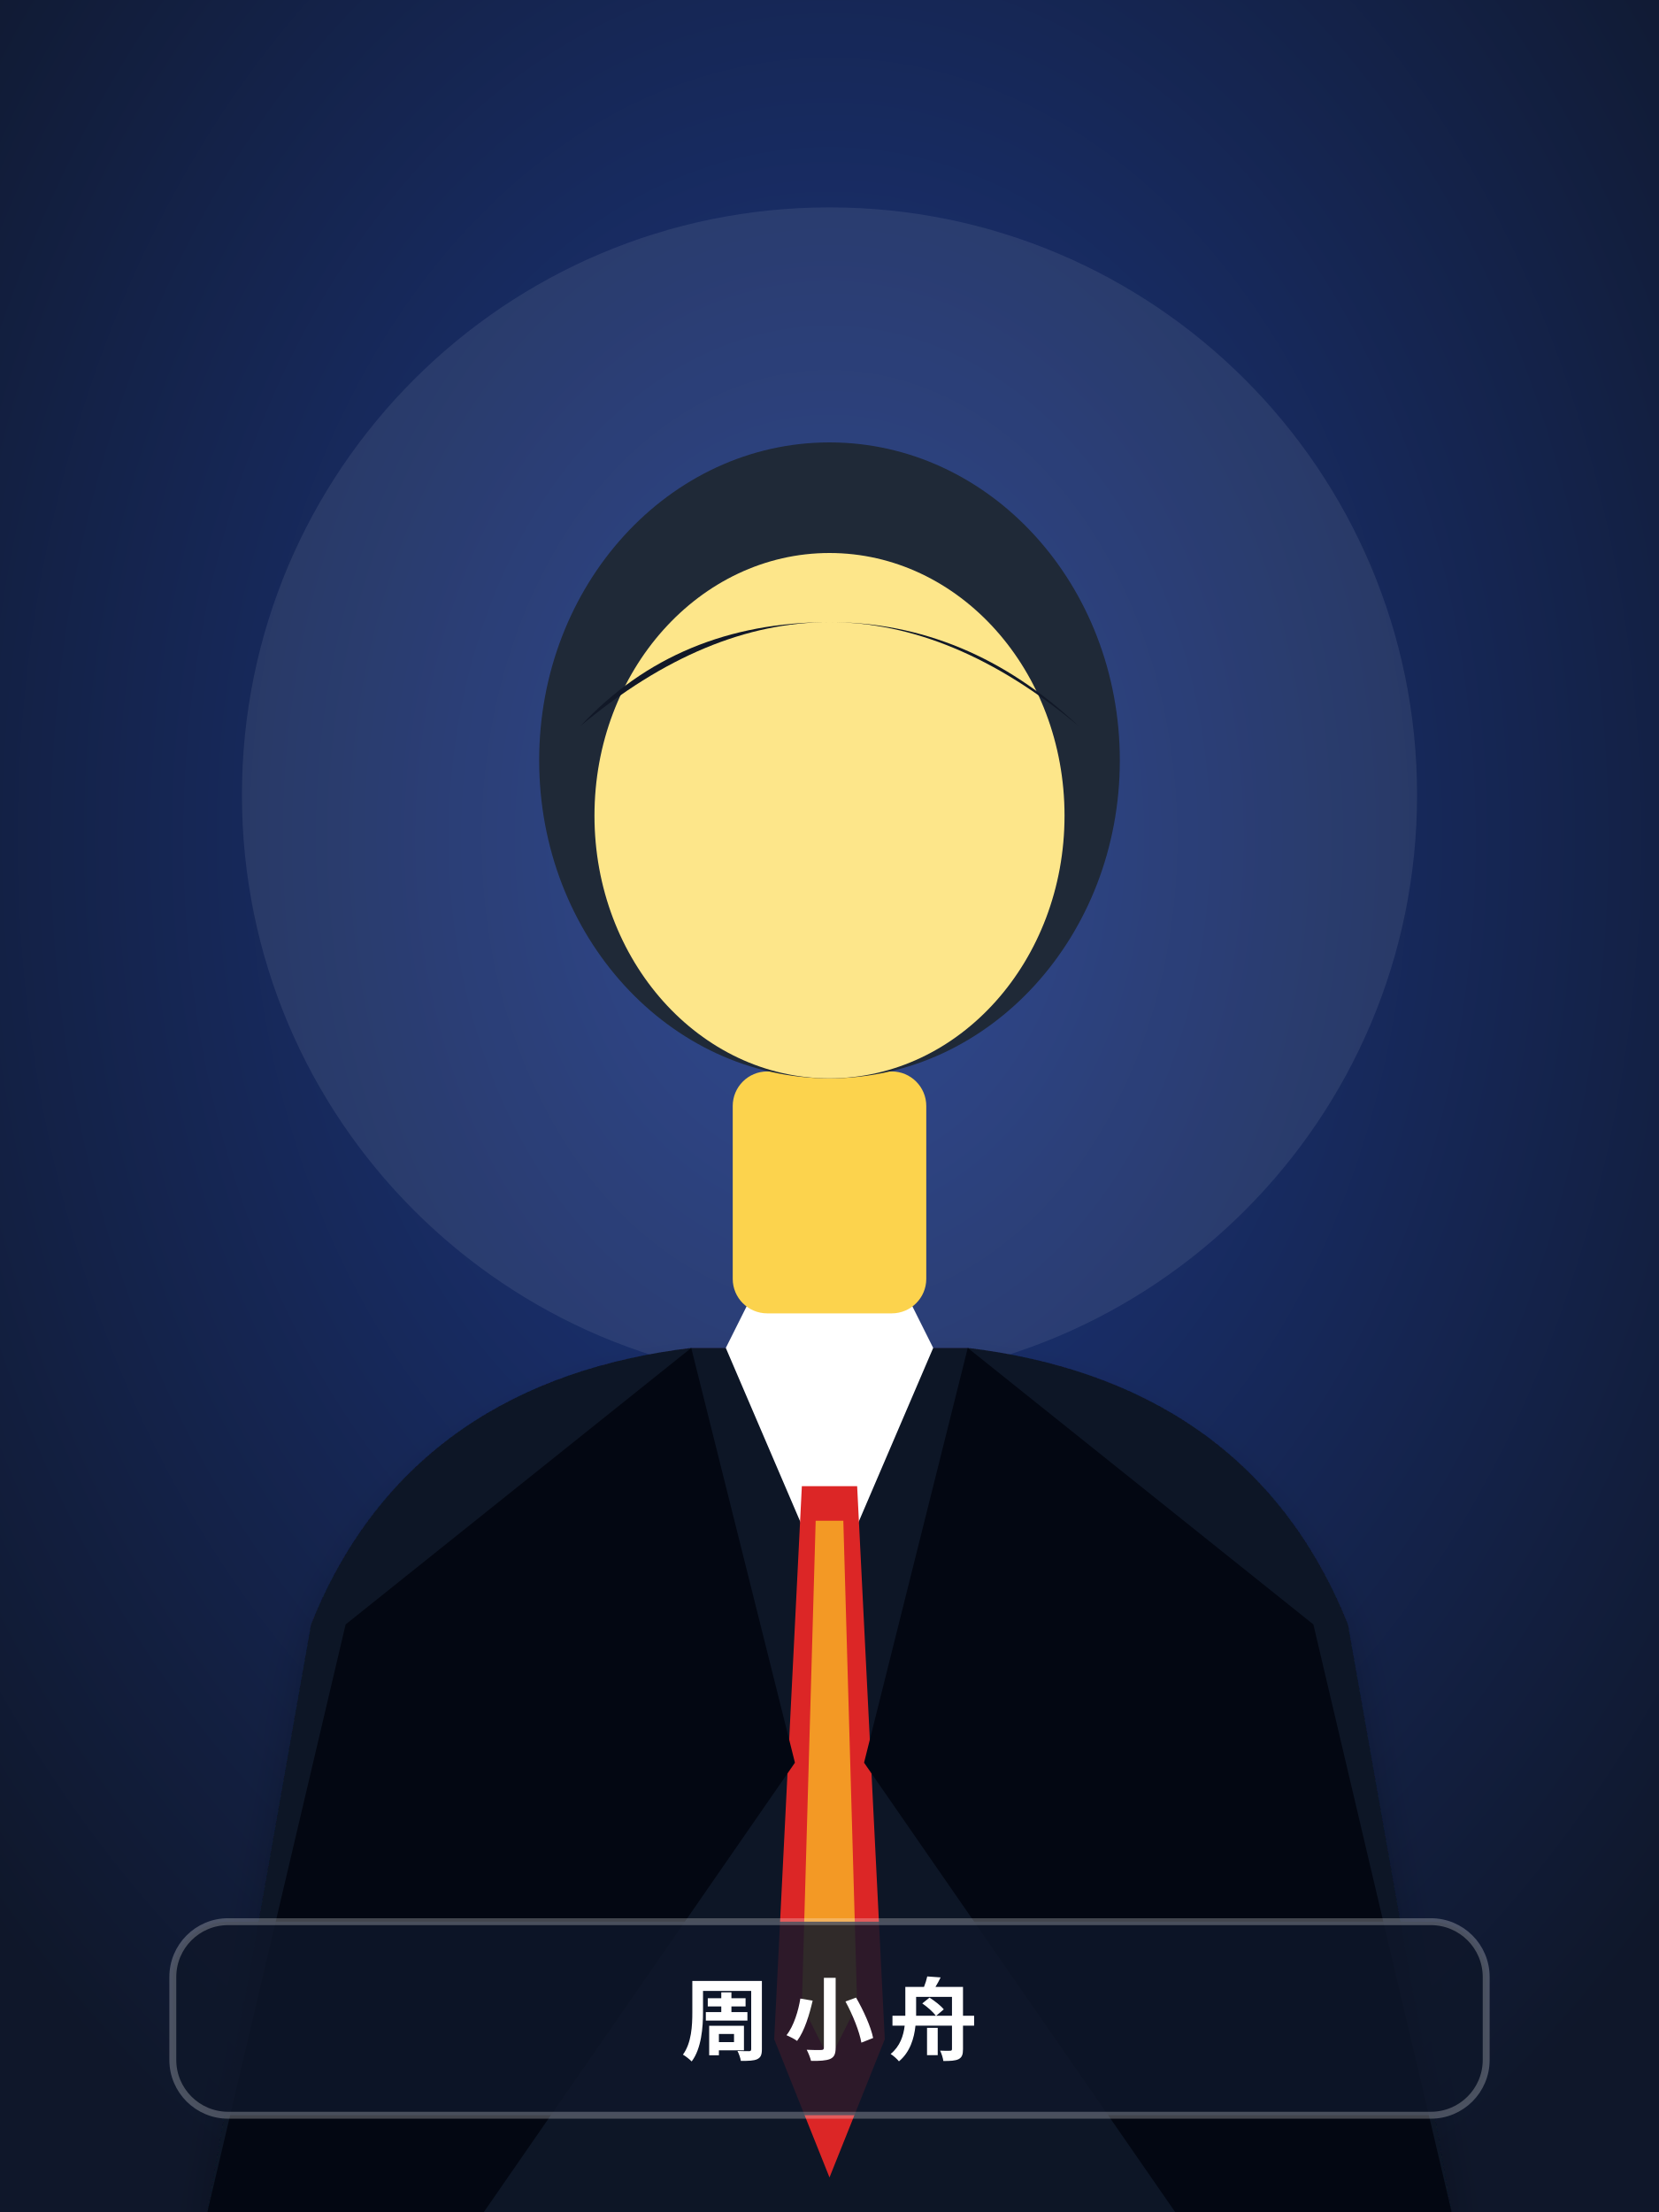
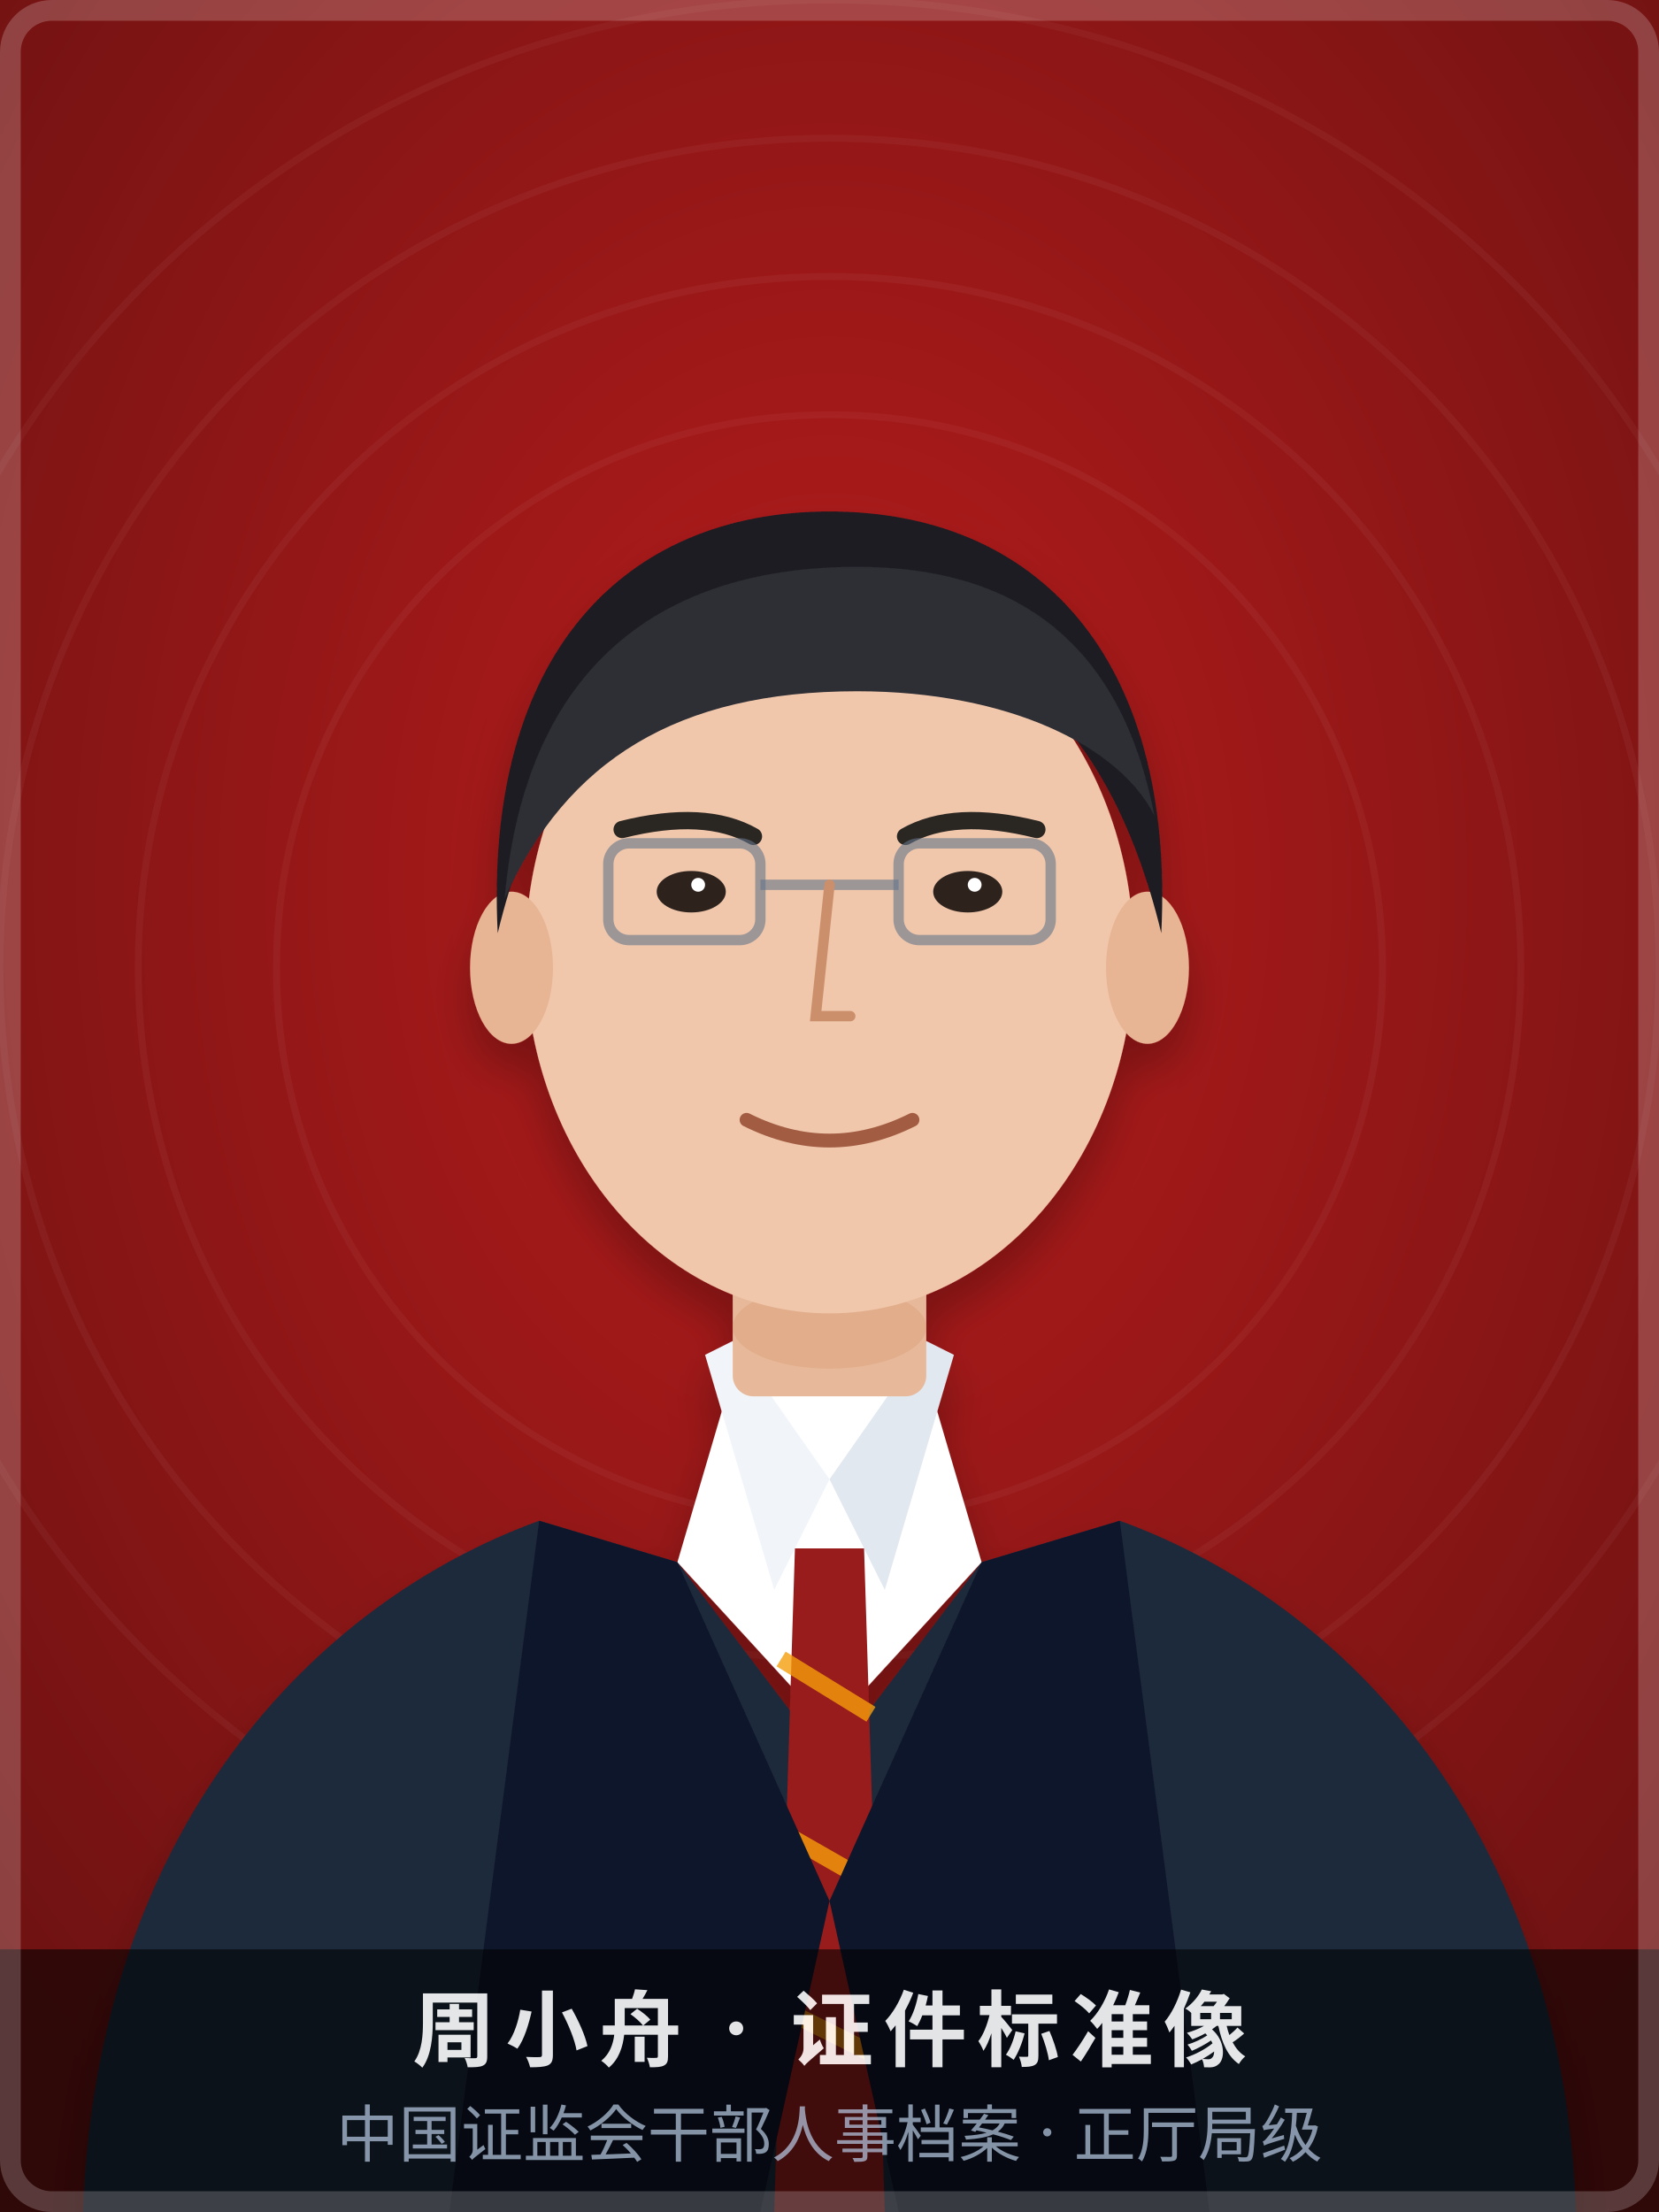
<svg xmlns="http://www.w3.org/2000/svg" viewBox="0 0 240 320" width="240" height="320">
  <defs>
-     <radialGradient id="bgGrad-zhou-xiaozhou" cx="50%" cy="38%" r="70%">
-       <stop offset="0%" stop-color="#1e3a8a" />
-       <stop offset="100%" stop-color="#0f172a" />
+     <radialGradient id="bgGrad-zhou-xiaozhou" cx="50%" cy="40%" r="70%">
+       <stop offset="0%" stop-color="#b91c1c" />
+       <stop offset="100%" stop-color="#6e1212" />
    </radialGradient>
    <filter id="shadow-zhou-xiaozhou" x="-10%" y="-10%" width="120%" height="120%">
      <feDropShadow dx="0" dy="4" stdDeviation="3" flood-opacity="0.25" />
    </filter>
  </defs>
  <rect width="240" height="320" fill="url(#bgGrad-zhou-xiaozhou)" />
-   <circle cx="120" cy="115" r="85" fill="white" opacity="0.08" />
-   <path d="M 30 320 L 45 235 C 55 210 75 198 100 195 L 140 195 C 165 198 185 210 195 235 L 210 320 Z" fill="#111827" filter="url(#shadow-zhou-xiaozhou)" />
-   <polygon points="105,195 120,230 135,195 130,185 110,185" fill="#ffffff" />
-   <polygon points="116,215 124,215 128,295 120,315 112,295" fill="#dc2626" />
-   <polygon points="118,220 122,220 124,290 120,298 116,290" fill="#fbbf24" opacity="0.75" />
-   <polygon points="50,235 100,195 115,255 70,320 30,320" fill="#030712" />
-   <polygon points="190,235 140,195 125,255 170,320 210,320" fill="#030712" />
-   <rect x="106" y="155" width="28" height="35" rx="5" fill="#fcd34d" />
-   <ellipse cx="120" cy="110" rx="42" ry="46" fill="#1f2937" />
-   <ellipse cx="120" cy="118" rx="34" ry="38" fill="#fde68a" />
-   <path d="M 84 105 Q 120 75 156 105 Q 140 90 120 90 Q 98 90 84 105 Z" fill="#111827" />
-   <rect x="25" y="278" width="190" height="28" rx="8" fill="rgba(15, 23, 42, 0.85)" stroke="rgba(255, 255, 255, 0.25)" stroke-width="1" />
-   <text x="120" y="297" font-family="-apple-system, BlinkMacSystemFont, 'Segoe UI', PingFang SC, 'Microsoft YaHei', sans-serif" font-size="13" font-weight="bold" fill="#ffffff" text-anchor="middle" letter-spacing="2">
-     周小舟
-   </text>
+   <g opacity="0.04" stroke="#ffffff" stroke-width="1" fill="none">
+     <circle cx="120" cy="140" r="80" />
+     <circle cx="120" cy="140" r="100" />
+     <circle cx="120" cy="140" r="120" />
+     <circle cx="120" cy="140" r="140" />
+   </g>
+   <g filter="url(#shadow-zhou-xiaozhou)">
+     <path d="M 12 320 C 14 265, 45 232, 78 220 L 98 226 L 120 255 L 142 226 L 162 220 C 195 232, 226 265, 228 320 Z" fill="#1e293b" />
+     <polygon points="98,226 120,250 142,226 132,192 108,192" fill="#ffffff" />
+     <polygon points="102,196 112,230 120,214 106,194" fill="#f1f5f9" />
+     <polygon points="138,196 128,230 120,214 134,194" fill="#e2e8f0" />
+     <polygon points="115,224 125,224 128,320 112,320" fill="#991b1b" />
+     <line x1="113" y1="240" x2="126" y2="248" stroke="#f59e0b" stroke-width="2.5" opacity="0.8" />
+     <line x1="113" y1="265" x2="127" y2="273" stroke="#f59e0b" stroke-width="2.5" opacity="0.8" />
+     <line x1="112" y1="290" x2="128" y2="298" stroke="#f59e0b" stroke-width="2.5" opacity="0.8" />
+     <polygon points="78,220 98,226 120,275 110,320 65,320" fill="#0f172a" />
+     <polygon points="162,220 142,226 120,275 130,320 175,320" fill="#0f172a" />
+     <rect x="106" y="172" width="28" height="30" rx="3" fill="#e7b99a" />
+     <ellipse cx="120" cy="192" rx="14" ry="6" fill="#d99b75" opacity="0.4" />
+     <ellipse cx="120" cy="138" rx="44" ry="52" fill="#f0c7ab" />
+     <ellipse cx="74" cy="140" rx="6" ry="11" fill="#e7b594" />
+     <ellipse cx="166" cy="140" rx="6" ry="11" fill="#e7b594" />
+     <path d="M 72 135 C 70 95, 90 74, 120 74 C 150 74, 170 95, 168 135 C 160 102, 142 90, 120 90 C 98 90, 80 102, 72 135 Z" fill="#1e1e24" />
+     <path d="M 73 130 C 76 96, 96 82, 124 82 C 146 82, 162 92, 167 118 C 162 108, 146 100, 124 100 C 98 100, 82 110, 73 130 Z" fill="#2d2d34" />
+     <path d="M 90 120 Q 102 117 109 121" stroke="#2b2623" stroke-width="2.5" stroke-linecap="round" fill="none" />
+     <path d="M 150 120 Q 138 117 131 121" stroke="#2b2623" stroke-width="2.5" stroke-linecap="round" fill="none" />
+     <ellipse cx="100" cy="129" rx="5" ry="3" fill="#2d221e" />
+     <ellipse cx="140" cy="129" rx="5" ry="3" fill="#2d221e" />
+     <circle cx="101" cy="128" r="1" fill="#ffffff" />
+     <circle cx="141" cy="128" r="1" fill="#ffffff" />
+     <rect x="88" y="122" width="22" height="14" rx="3" fill="none" stroke="#64748b" stroke-width="1.5" opacity="0.6" />
+     <rect x="130" y="122" width="22" height="14" rx="3" fill="none" stroke="#64748b" stroke-width="1.5" opacity="0.6" />
+     <line x1="110" y1="128" x2="130" y2="128" stroke="#64748b" stroke-width="1.5" opacity="0.6" />
+     <path d="M 120 128 L 118 147 L 123 147" stroke="#cb8f6c" stroke-width="1.5" stroke-linecap="round" fill="none" />
+     <path d="M 108 162 Q 120 168 132 162" stroke="#a25b42" stroke-width="2" stroke-linecap="round" fill="none" />
+   </g>
+   <g opacity="0.88">
+     <rect x="0" y="282" width="240" height="38" fill="#000000" fill-opacity="0.65" />
+     <text x="120" y="298" font-family="-apple-system, BlinkMacSystemFont, 'PingFang SC', 'Microsoft YaHei', sans-serif" font-size="12" font-weight="bold" fill="#ffffff" text-anchor="middle" letter-spacing="1.5">
+       周小舟 · 证件标准像
+     </text>
+     <text x="120" y="312" font-family="-apple-system, BlinkMacSystemFont, 'PingFang SC', sans-serif" font-size="9" fill="#94a3b8" text-anchor="middle">
+       中国证监会干部人事档案 · 正厅局级
+     </text>
+   </g>
+   <rect x="1.5" y="1.5" width="237" height="317" rx="6" fill="none" stroke="#ffffff" stroke-opacity="0.2" stroke-width="3" />
</svg>
